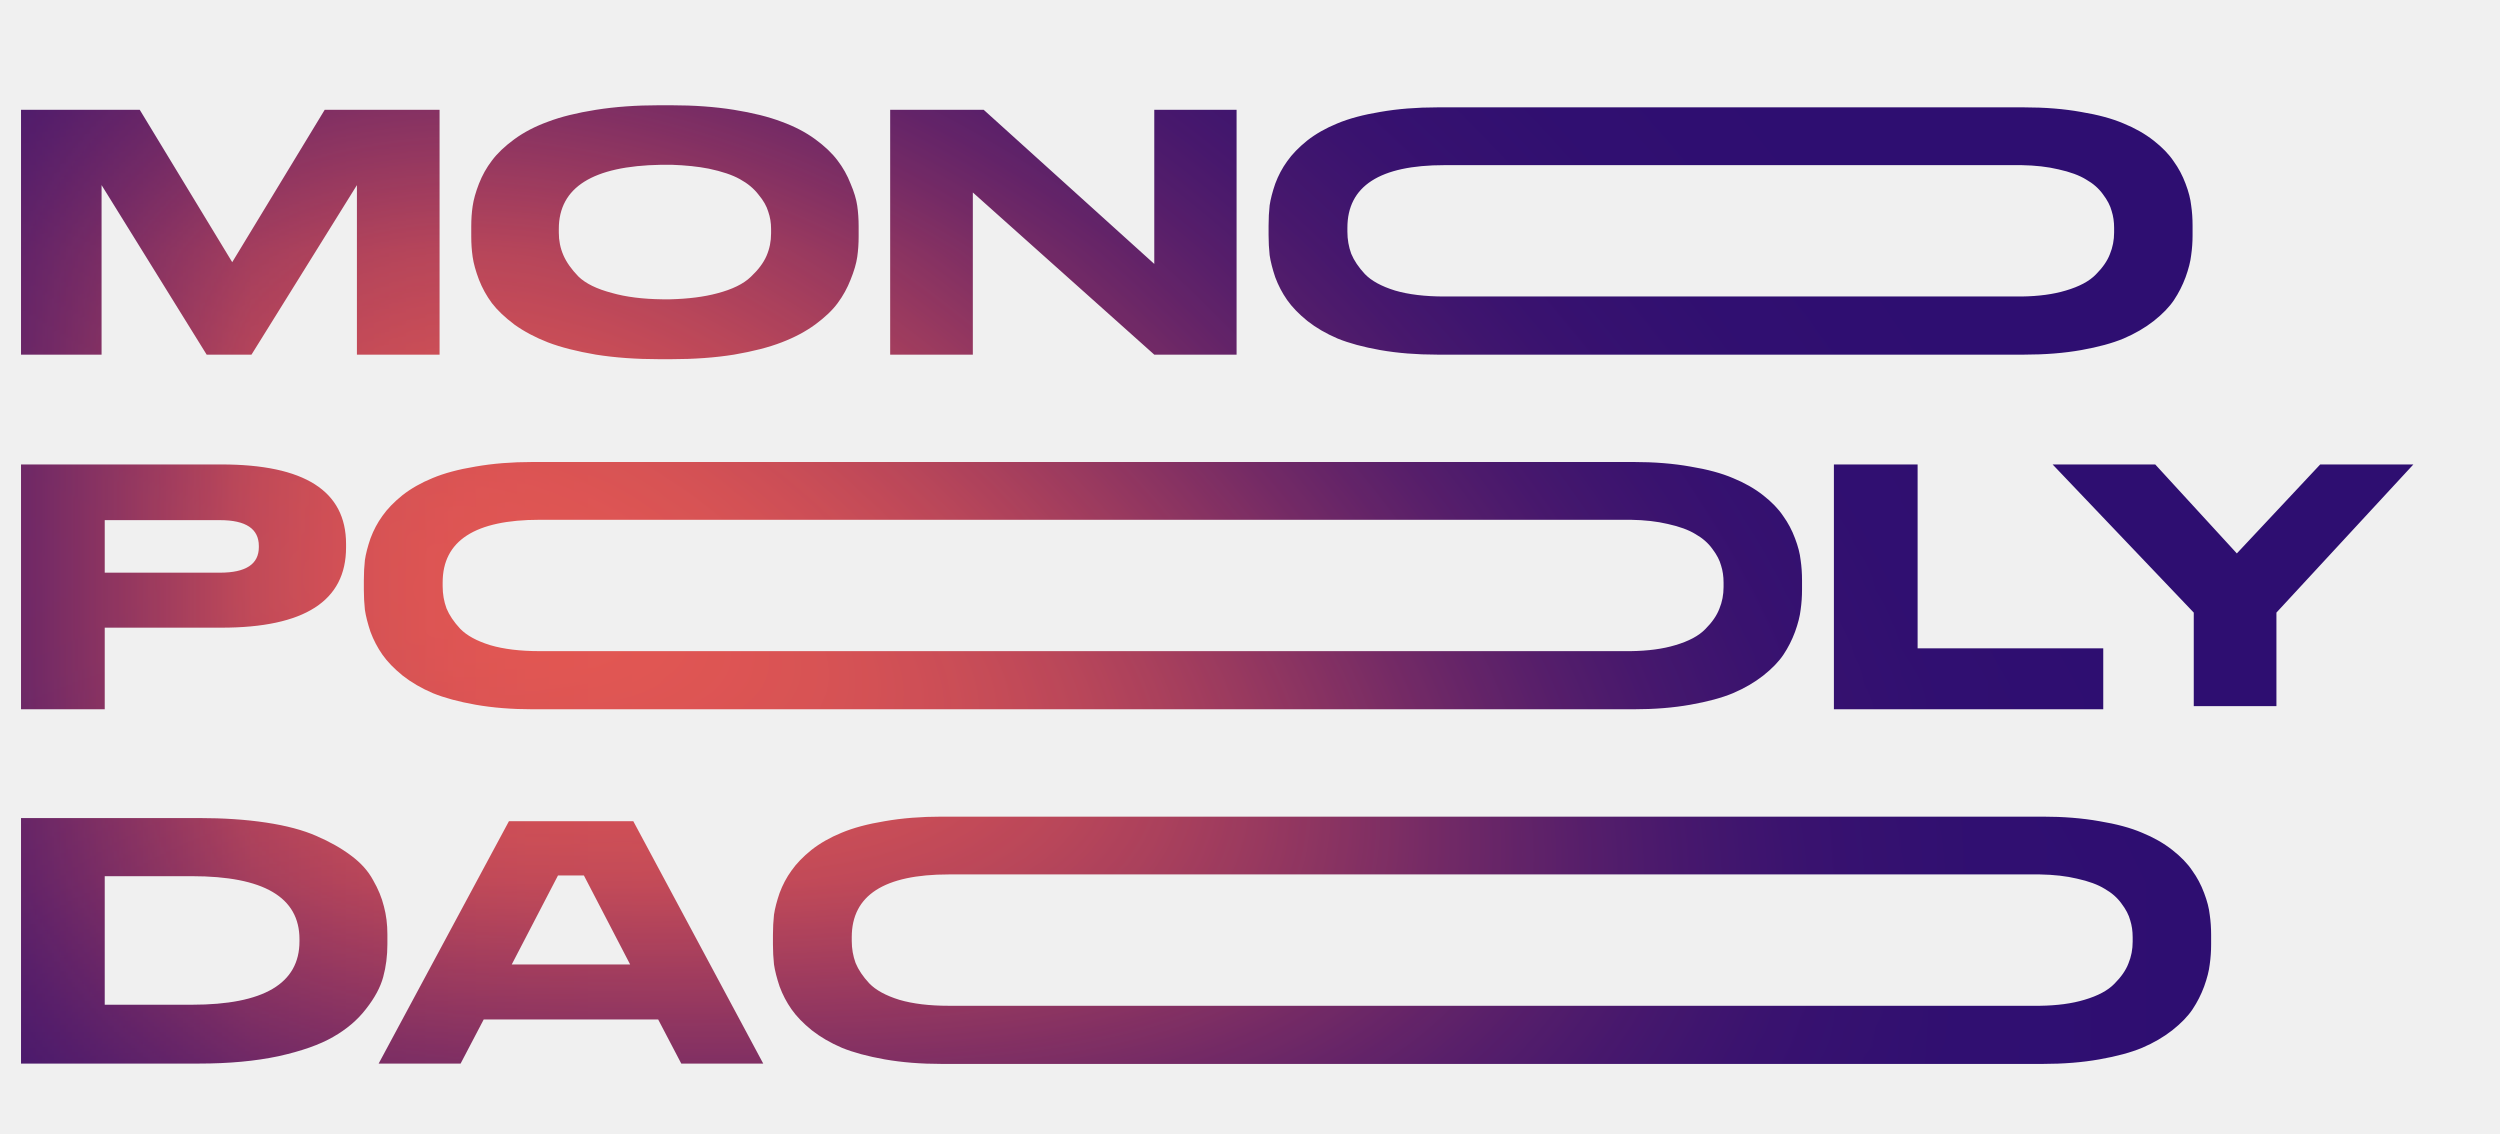
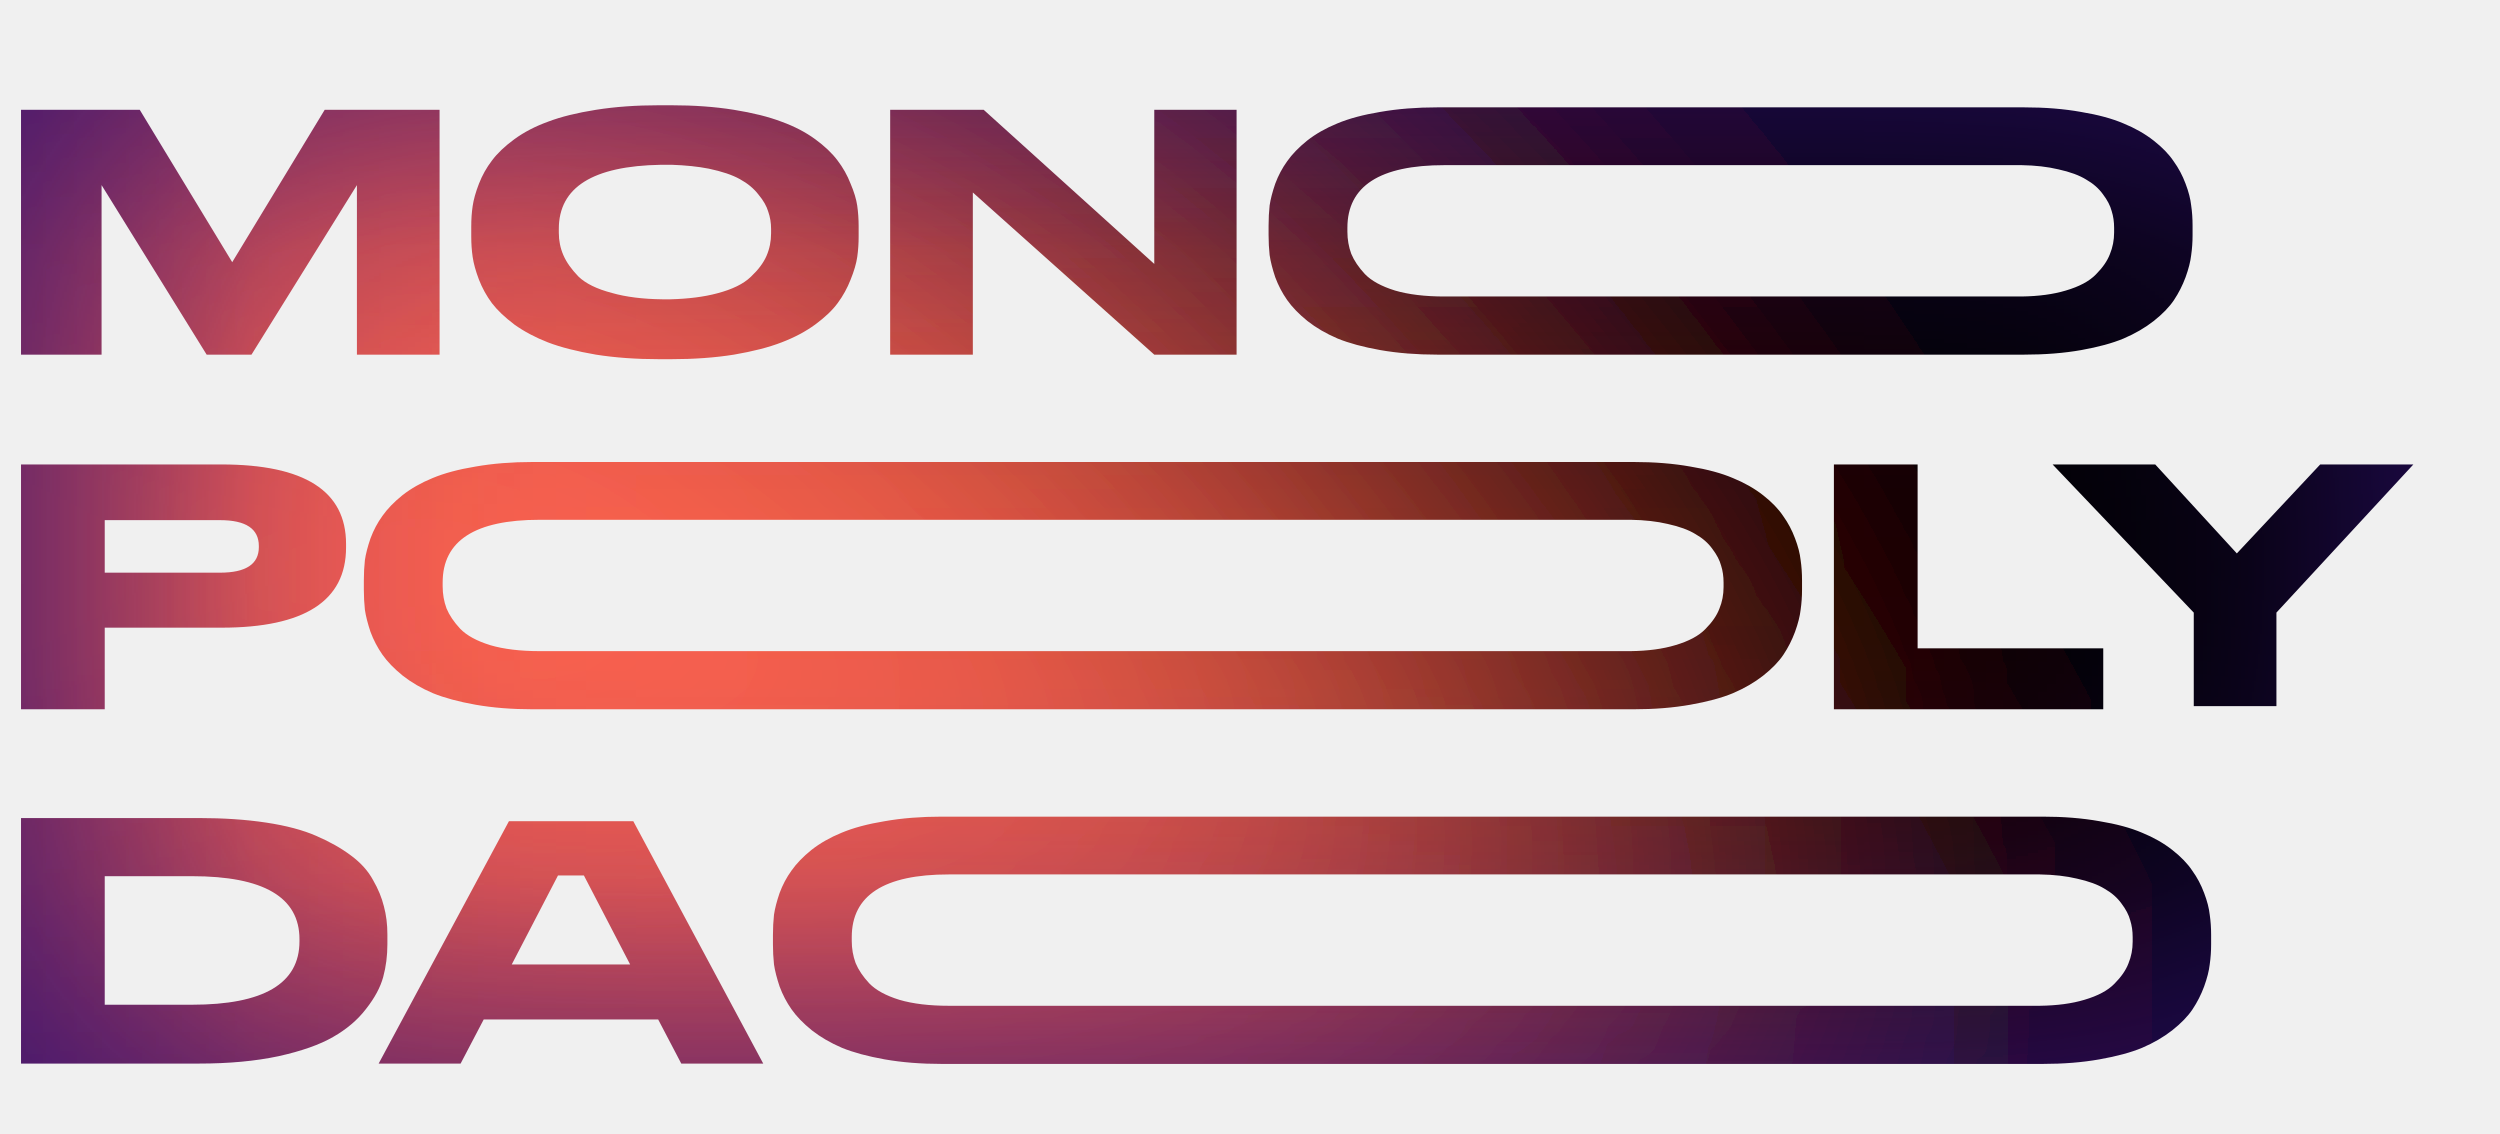
<svg xmlns="http://www.w3.org/2000/svg" width="571" height="259" viewBox="0 0 571 259" fill="none">
-   <g clip-path="url(#clip0_36_9)">
+   <g clipPath="url(#clip0_36_9)">
    <mask id="mask0_36_9" style="mask-type:alpha" maskUnits="userSpaceOnUse" x="4" y="24" width="548" height="219">
      <path d="M4.8 81V25.08H31.92L53.04 59.88L74.16 25.08H100.4V81H81.52V42.28L57.44 81H47.2L23.2 42.28V81H4.8ZM150.594 24.04H153.234C158.514 24.04 163.314 24.387 167.634 25.08C171.954 25.773 175.581 26.68 178.514 27.8C181.448 28.867 184.008 30.2 186.194 31.8C188.381 33.4 190.088 35.027 191.314 36.68C192.541 38.28 193.528 40.04 194.274 41.96C195.074 43.827 195.581 45.507 195.794 47C196.008 48.493 196.114 50.067 196.114 51.72V54.04C196.114 55.64 196.008 57.187 195.794 58.68C195.581 60.173 195.074 61.907 194.274 63.88C193.528 65.8 192.541 67.587 191.314 69.24C190.141 70.84 188.434 72.467 186.194 74.12C184.008 75.72 181.448 77.08 178.514 78.2C175.634 79.32 172.008 80.253 167.634 81C163.314 81.693 158.514 82.04 153.234 82.04H150.594C145.314 82.04 140.488 81.693 136.114 81C131.741 80.253 128.088 79.32 125.154 78.2C122.274 77.08 119.714 75.72 117.474 74.12C115.288 72.467 113.581 70.84 112.354 69.24C111.128 67.587 110.141 65.8 109.394 63.88C108.648 61.907 108.168 60.173 107.954 58.68C107.741 57.187 107.634 55.64 107.634 54.04V51.72C107.634 50.067 107.741 48.52 107.954 47.08C108.168 45.587 108.648 43.88 109.394 41.96C110.141 40.04 111.128 38.28 112.354 36.68C113.581 35.027 115.288 33.4 117.474 31.8C119.661 30.2 122.221 28.867 125.154 27.8C128.088 26.68 131.741 25.773 136.114 25.08C140.488 24.387 145.314 24.04 150.594 24.04ZM176.114 53.32V52.28C176.114 50.893 175.901 49.587 175.474 48.36C175.101 47.08 174.354 45.773 173.234 44.44C172.168 43.053 170.754 41.88 168.994 40.92C167.288 39.96 164.914 39.16 161.874 38.52C159.421 38.04 156.621 37.747 153.474 37.64C152.568 37.64 151.714 37.64 150.914 37.64C135.394 37.907 127.634 42.787 127.634 52.28V53.16C127.634 54.973 127.981 56.68 128.674 58.28C129.368 59.88 130.514 61.507 132.114 63.16C133.768 64.76 136.328 66.013 139.794 66.92C142.994 67.827 146.808 68.307 151.234 68.36C151.821 68.36 152.461 68.36 153.154 68.36C157.261 68.253 160.808 67.8 163.794 67C167.261 66.093 169.821 64.84 171.474 63.24C173.181 61.64 174.381 60.04 175.074 58.44C175.768 56.84 176.114 55.133 176.114 53.32ZM203.316 25.08H224.676L263.636 60.28V25.08H282.436V81H263.636L222.196 43.96V81H203.316V25.08ZM499.184 41.96C499.877 43.773 500.304 45.427 500.464 46.92C500.677 48.36 500.784 49.907 500.784 51.56V53.72C500.784 55.267 500.677 56.787 500.464 58.28C500.304 59.72 499.877 61.4 499.184 63.32C498.49 65.187 497.61 66.92 496.544 68.52C495.477 70.12 493.93 71.72 491.904 73.32C489.93 74.867 487.637 76.2 485.024 77.32C482.464 78.387 479.237 79.267 475.344 79.96C471.45 80.653 467.104 81 462.304 81H328.304C323.557 81 319.21 80.653 315.264 79.96C311.37 79.267 308.117 78.387 305.504 77.32C302.89 76.2 300.597 74.867 298.624 73.32C296.65 71.72 295.104 70.12 293.984 68.52C292.864 66.92 291.957 65.187 291.264 63.32C290.624 61.4 290.197 59.72 289.984 58.28C289.824 56.787 289.744 55.267 289.744 53.72V51.56C289.744 49.907 289.824 48.36 289.984 46.92C290.197 45.48 290.624 43.827 291.264 41.96C291.957 40.093 292.864 38.387 293.984 36.84C295.104 35.24 296.624 33.667 298.544 32.12C300.517 30.573 302.81 29.267 305.424 28.2C308.09 27.08 311.37 26.2 315.264 25.56C319.21 24.867 323.557 24.52 328.304 24.52H462.304C467.104 24.52 471.424 24.867 475.264 25.56C479.157 26.2 482.41 27.08 485.024 28.2C487.637 29.267 489.93 30.573 491.904 32.12C493.877 33.667 495.397 35.24 496.464 36.84C497.584 38.387 498.49 40.093 499.184 41.96ZM482.864 53.08V52.04C482.864 50.653 482.677 49.373 482.304 48.2C481.984 46.973 481.317 45.693 480.304 44.36C479.344 43.027 478.064 41.907 476.464 41C474.917 40.04 472.81 39.267 470.144 38.68C467.69 38.093 464.89 37.773 461.744 37.72C461.37 37.72 417.424 37.72 329.904 37.72C315.13 37.72 307.744 42.493 307.744 52.04V52.92C307.744 54.68 308.037 56.36 308.624 57.96C309.264 59.507 310.304 61.053 311.744 62.6C313.237 64.147 315.53 65.4 318.624 66.36C321.717 67.267 325.477 67.72 329.904 67.72C417.424 67.72 461.37 67.72 461.744 67.72C465.637 67.667 468.997 67.213 471.824 66.36C474.917 65.453 477.21 64.227 478.704 62.68C480.25 61.133 481.317 59.587 481.904 58.04C482.544 56.493 482.864 54.84 482.864 53.08ZM50.56 143.36H23.92V162H4.8V106.08H50.56C69.547 106.08 79.04 112.133 79.04 124.24V125.04C79.04 137.253 69.547 143.36 50.56 143.36ZM23.92 118.8V130.8H50.24C56.16 130.8 59.12 128.853 59.12 124.96V124.72C59.12 120.773 56.16 118.8 50.24 118.8H23.92ZM409.983 122.96C410.676 124.773 411.103 126.427 411.263 127.92C411.476 129.36 411.583 130.907 411.583 132.56V134.72C411.583 136.267 411.476 137.787 411.263 139.28C411.103 140.72 410.676 142.4 409.983 144.32C409.29 146.187 408.41 147.92 407.343 149.52C406.276 151.12 404.73 152.72 402.703 154.32C400.73 155.867 398.436 157.2 395.823 158.32C393.263 159.387 390.01 160.267 386.063 160.96C382.17 161.653 377.85 162 373.103 162H121.663C116.916 162 112.57 161.653 108.623 160.96C104.73 160.267 101.476 159.387 98.863 158.32C96.25 157.2 93.957 155.867 91.983 154.32C90.01 152.72 88.463 151.12 87.343 149.52C86.223 147.92 85.317 146.187 84.623 144.32C83.983 142.4 83.556 140.72 83.343 139.28C83.183 137.787 83.103 136.267 83.103 134.72V132.56C83.103 130.907 83.183 129.36 83.343 127.92C83.556 126.48 83.983 124.827 84.623 122.96C85.317 121.093 86.223 119.387 87.343 117.84C88.463 116.24 89.983 114.667 91.903 113.12C93.876 111.573 96.17 110.267 98.783 109.2C101.45 108.08 104.73 107.2 108.623 106.56C112.57 105.867 116.916 105.52 121.663 105.52H373.103C377.85 105.52 382.17 105.867 386.063 106.56C389.956 107.2 393.21 108.08 395.823 109.2C398.436 110.267 400.73 111.573 402.703 113.12C404.676 114.667 406.196 116.24 407.263 117.84C408.383 119.387 409.29 121.093 409.983 122.96ZM393.663 134.08V133.04C393.663 131.653 393.476 130.373 393.103 129.2C392.783 127.973 392.116 126.693 391.103 125.36C390.143 124.027 388.863 122.907 387.263 122C385.716 121.04 383.61 120.267 380.943 119.68C378.49 119.093 375.663 118.773 372.463 118.72C372.143 118.72 289.076 118.72 123.263 118.72C108.49 118.72 101.103 123.493 101.103 133.04V133.92C101.103 135.68 101.396 137.36 101.983 138.96C102.623 140.507 103.663 142.053 105.103 143.6C106.596 145.147 108.89 146.4 111.983 147.36C115.076 148.267 118.836 148.72 123.263 148.72C289.076 148.72 372.143 148.72 372.463 148.72C376.41 148.667 379.796 148.213 382.623 147.36C385.716 146.453 388.01 145.227 389.503 143.68C391.05 142.133 392.116 140.587 392.703 139.04C393.343 137.493 393.663 135.84 393.663 134.08ZM418.863 106.08H437.983V148.08H480.383V162H418.863V106.08ZM501.055 161.28V139.92L468.815 106.08H492.255L510.895 126.4L529.935 106.08H551.215L519.935 139.92V161.28H501.055ZM4.8 186.84H45.36C51.067 186.84 56.213 187.187 60.8 187.88C65.387 188.573 69.2 189.587 72.24 190.92C75.333 192.253 77.973 193.747 80.16 195.4C82.4 197.053 84.08 198.92 85.2 201C86.373 203.027 87.2 205.027 87.68 207C88.213 208.973 88.48 211.107 88.48 213.4V215.64C88.48 218.307 88.16 220.813 87.52 223.16C86.88 225.507 85.573 227.933 83.6 230.44C81.68 232.947 79.173 235.08 76.08 236.84C73.04 238.6 68.88 240.067 63.6 241.24C58.32 242.36 52.267 242.92 45.44 242.92H4.8V186.84ZM23.92 200.12V229.48H43.84C60.213 229.48 68.4 224.653 68.4 215V214.52C68.4 204.92 60.213 200.12 43.84 200.12H23.92ZM144.643 187.56L174.323 242.92H155.603L150.323 232.84H110.483L105.203 242.92H86.483L116.243 187.56H144.643ZM116.883 220.28H143.923L133.363 199.96H127.443L116.883 220.28ZM503.421 203.96C504.114 205.773 504.541 207.427 504.701 208.92C504.914 210.36 505.021 211.907 505.021 213.56V215.72C505.021 217.267 504.914 218.787 504.701 220.28C504.541 221.72 504.114 223.4 503.421 225.32C502.727 227.187 501.847 228.92 500.781 230.52C499.714 232.12 498.167 233.72 496.141 235.32C494.167 236.867 491.874 238.2 489.261 239.32C486.701 240.387 483.447 241.267 479.501 241.96C475.607 242.653 471.287 243 466.541 243H215.101C210.354 243 206.007 242.653 202.061 241.96C198.167 241.267 194.914 240.387 192.301 239.32C189.687 238.2 187.394 236.867 185.421 235.32C183.447 233.72 181.901 232.12 180.781 230.52C179.661 228.92 178.754 227.187 178.061 225.32C177.421 223.4 176.994 221.72 176.781 220.28C176.621 218.787 176.541 217.267 176.541 215.72V213.56C176.541 211.907 176.621 210.36 176.781 208.92C176.994 207.48 177.421 205.827 178.061 203.96C178.754 202.093 179.661 200.387 180.781 198.84C181.901 197.24 183.421 195.667 185.341 194.12C187.314 192.573 189.607 191.267 192.221 190.2C194.887 189.08 198.167 188.2 202.061 187.56C206.007 186.867 210.354 186.52 215.101 186.52H466.541C471.287 186.52 475.607 186.867 479.501 187.56C483.394 188.2 486.647 189.08 489.261 190.2C491.874 191.267 494.167 192.573 496.141 194.12C498.114 195.667 499.634 197.24 500.701 198.84C501.821 200.387 502.727 202.093 503.421 203.96ZM487.101 215.08V214.04C487.101 212.653 486.914 211.373 486.541 210.2C486.221 208.973 485.554 207.693 484.541 206.36C483.581 205.027 482.301 203.907 480.701 203C479.154 202.04 477.047 201.267 474.381 200.68C471.927 200.093 469.101 199.773 465.901 199.72C465.581 199.72 382.514 199.72 216.701 199.72C201.927 199.72 194.541 204.493 194.541 214.04V214.92C194.541 216.68 194.834 218.36 195.421 219.96C196.061 221.507 197.101 223.053 198.541 224.6C200.034 226.147 202.327 227.4 205.421 228.36C208.514 229.267 212.274 229.72 216.701 229.72C382.514 229.72 465.581 229.72 465.901 229.72C469.847 229.667 473.234 229.213 476.061 228.36C479.154 227.453 481.447 226.227 482.941 224.68C484.487 223.133 485.554 221.587 486.141 220.04C486.781 218.493 487.101 216.84 487.101 215.08Z" fill="black" />
    </mask>
    <g mask="url(#mask0_36_9)">
      <rect x="-708" y="-337" width="1280" height="720" fill="#2E0E71" />
      <g filter="url(#filter0_f_36_9)">
-         <circle cx="-121.5" cy="470.5" r="530.5" fill="#FF634E" fill-opacity="0.9" />
+         <circle cx="-121.5" cy="470.5" r="530.5" fill="#FF634E" fillOpacity="0.9" />
      </g>
    </g>
  </g>
  <defs>
-     <filter id="filter0_f_36_9" x="-852" y="-260" width="1461" height="1461" filterUnits="userSpaceOnUse" color-interpolation-filters="sRGB">
-       <feFlood flood-opacity="0" result="BackgroundImageFix" />
+     <filter id="filter0_f_36_9" x="-852" y="-260" width="1461" height="1461" filterUnits="userSpaceOnUse" colorInterpolationFilters="sRGB">
+       <feFlood floodOpacity="0" result="BackgroundImageFix" />
      <feBlend mode="normal" in="SourceGraphic" in2="BackgroundImageFix" result="shape" />
      <feGaussianBlur stdDeviation="100" result="effect1_foregroundBlur_36_9" />
    </filter>
    <clipPath id="clip0_36_9">
      <rect width="571" height="259" fill="white" />
    </clipPath>
  </defs>
</svg>
